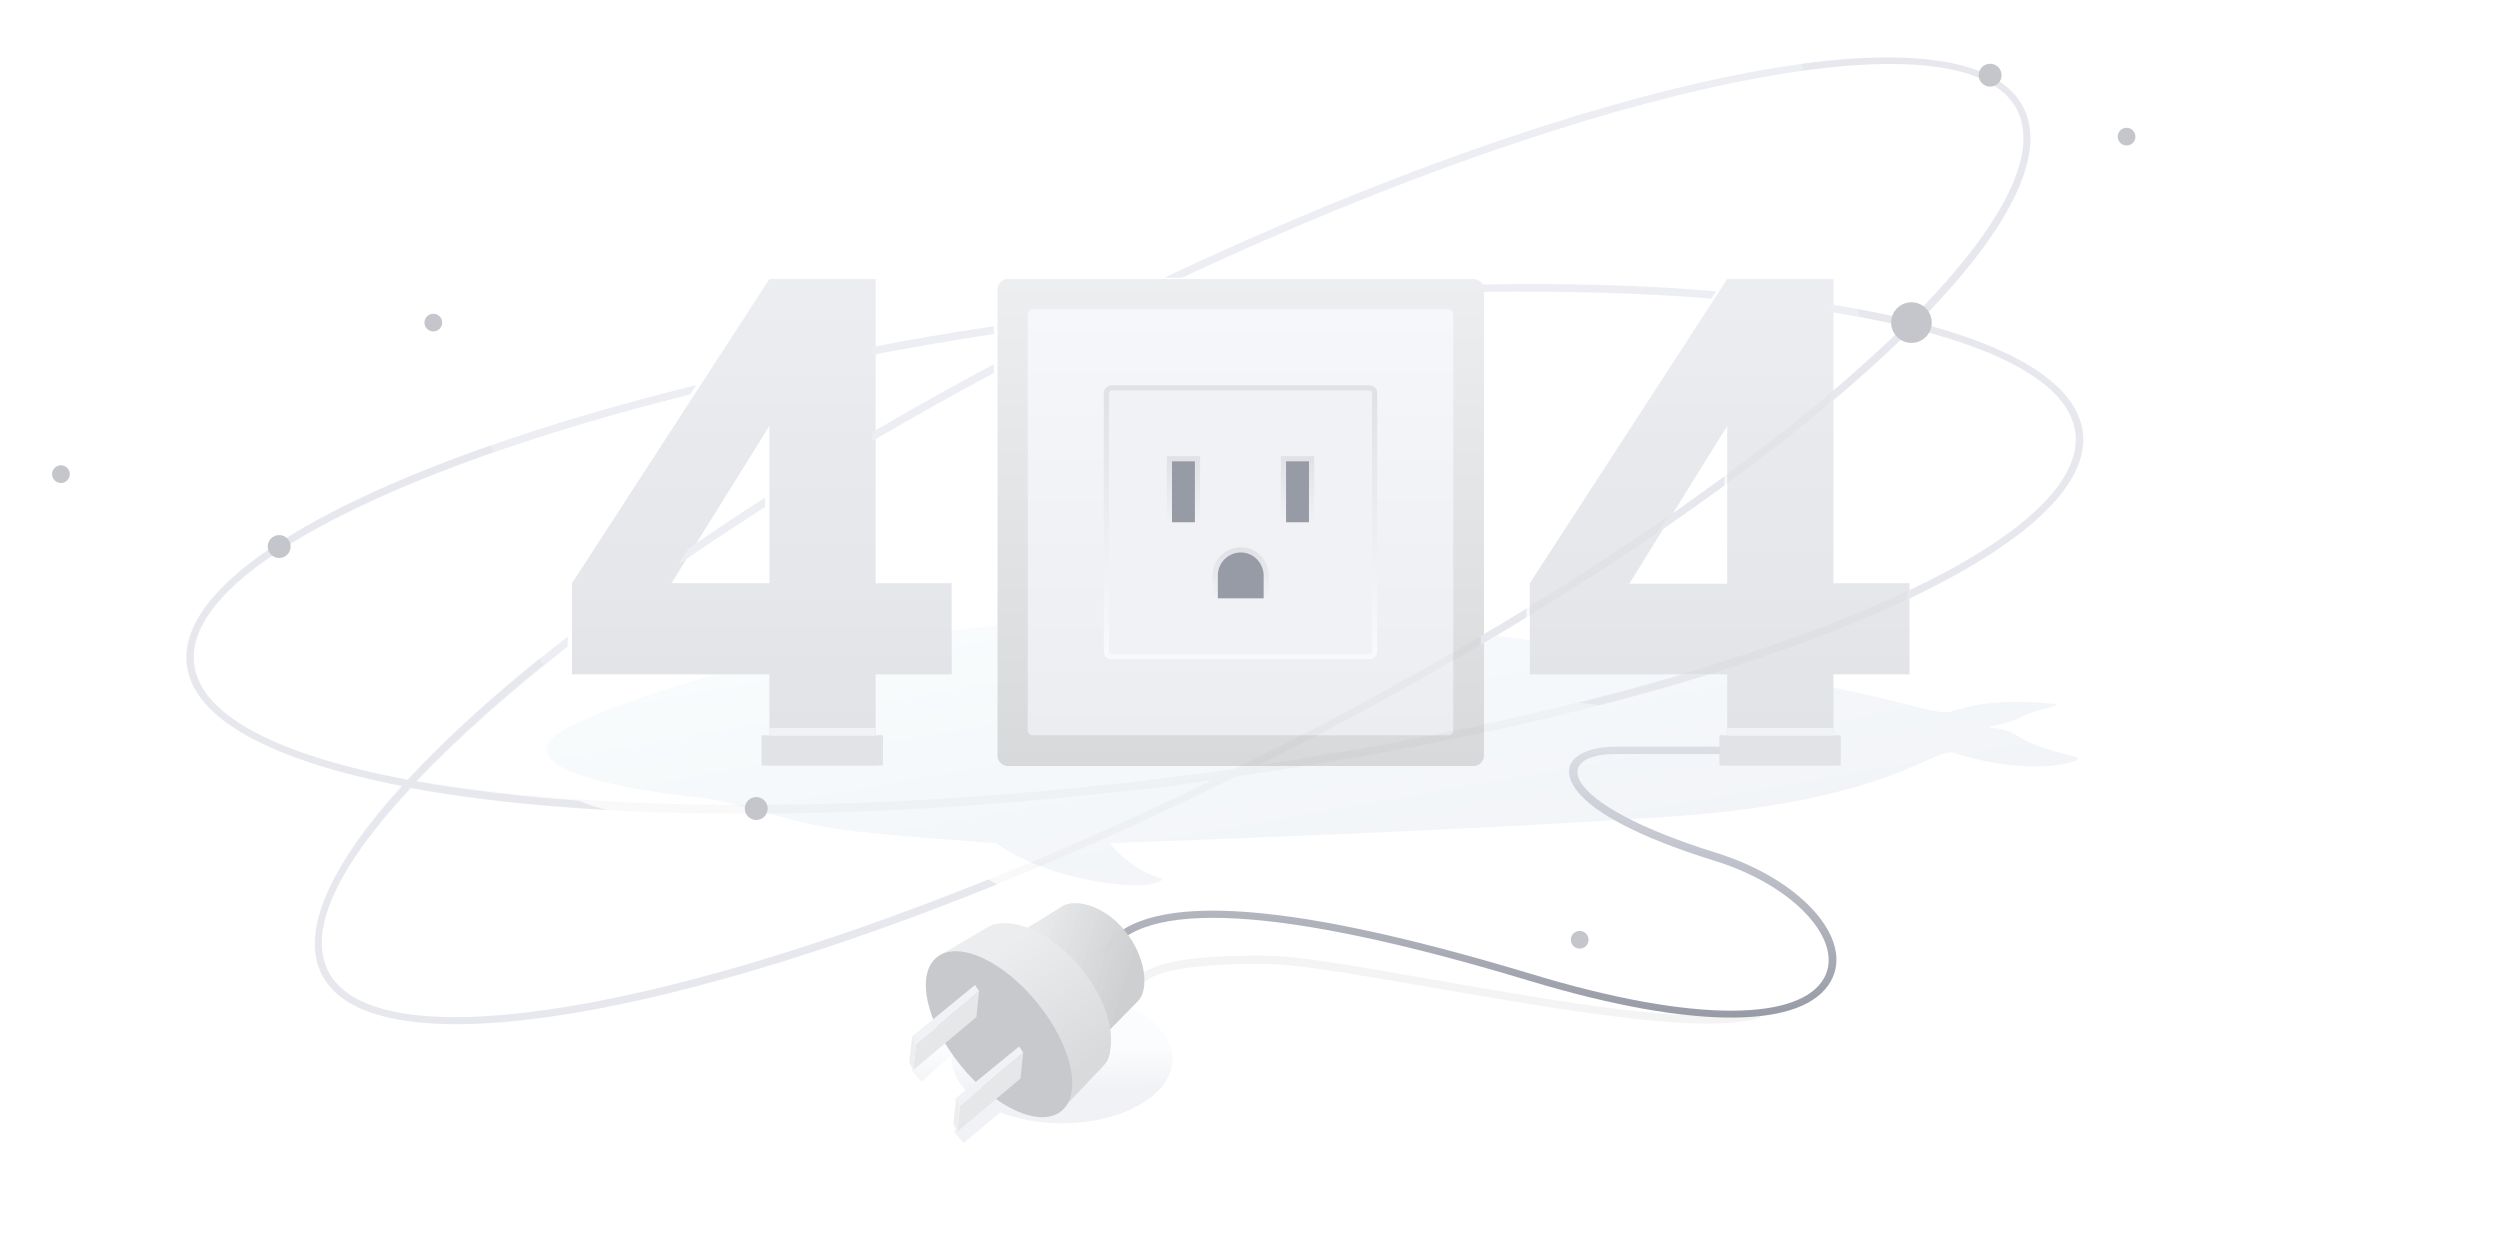
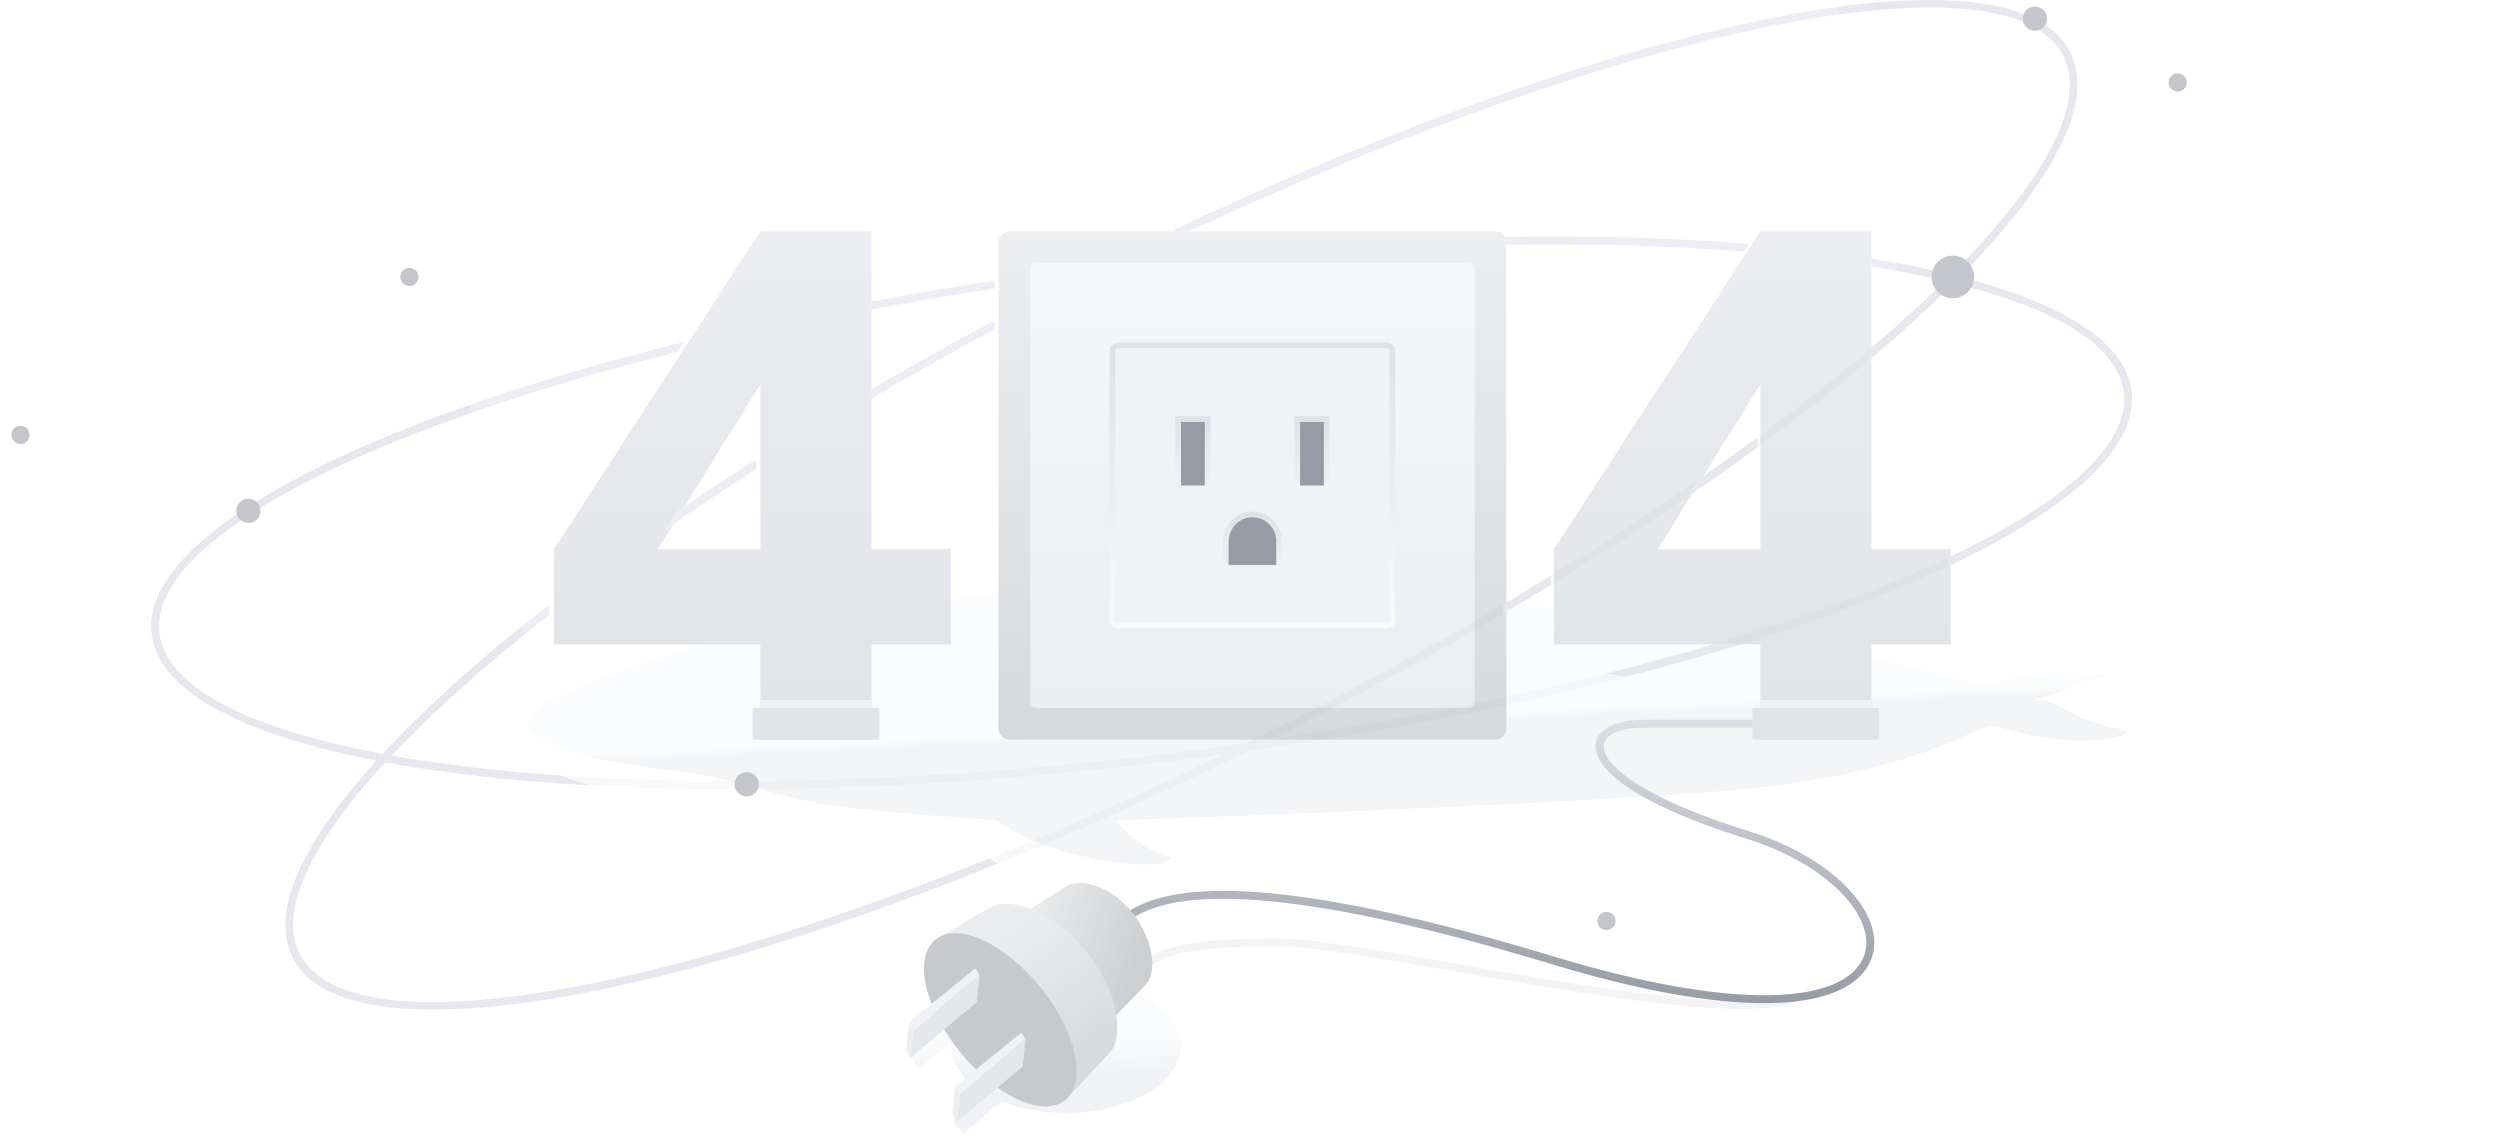
- <svg xmlns="http://www.w3.org/2000/svg" version="1.1" id="图层_1" x="0px" y="0px" viewBox="0 0 480 240" style="enable-background:new 0 0 480 240;" xml:space="preserve">
-   <style type="text/css">
- 	.st0{fill:url(#Fill-1_1_);}
- 	.st1{fill:url(#矩形_9_);}
- 	.st2{fill:url(#矩形_10_);}
- 	.st3{fill:#F0F2F5;stroke:url(#矩形_11_);}
- 	.st4{fill:#979BA5;stroke:url(#矩形_12_);}
- 	.st5{fill:#979BA5;stroke:url(#矩形备份-9_1_);}
- 	.st6{fill:#979BA5;stroke:url(#形状结合_6_);}
- 	.st7{fill:url(#形状结合_8_);}
- 	.st8{fill:url(#形状结合备份-3_1_);}
- 	.st9{fill:url(#形状结合_9_);}
- 	.st10{fill:#E1E3E6;}
- 	.st11{fill:#F0F2F5;}
- 	.st12{fill:#F4F4F4;}
- 	.st13{fill:url(#路径-5_1_);}
- 	.st14{fill:url(#形状结合_10_);}
- 	.st15{fill:url(#形状结合备份-4_1_);}
- 	.st16{fill:#C7C9CC;}
- 	.st17{fill:#E5E7E9;}
- 	.st18{fill:#ECEEF0;}
- 	.st19{fill:#C4C6CC;}
- 	.st20{fill:#EDEEF3;}
- 	.st21{fill:#343434;fill-opacity:3.000000e-02;}
- </style>
-   <g id="Exception_x2F_异常提示" transform="translate(-870, -1335)">
-     <g id="_x34_04" transform="translate(357, 1216)">
-       <g id="_x34_04-插图" transform="translate(513, 119)">
-         <g id="编组-13" transform="translate(10, 11.03665)">
-           <g id="_x34_04主体" transform="translate(94.32402, 42.53877)">
-             <linearGradient id="Fill-1_1_" gradientUnits="userSpaceOnUse" x1="141.391" y1="55.687" x2="152.331" y2="117.728">
-               <stop offset="0" style="stop-color:#F8FCFD" />
-               <stop offset="1" style="stop-color:#F2F4F7" />
-             </linearGradient>
-             <path id="Fill-1" class="st0" d="M45.3,72.9c29.3-6.6,71.5-9.6,100.2-8.1s52.4,6.5,54.1,5.3c5.7-3.8,17.9-5.5,17.3-4       s-8.5,6.1-6,6.8c2.5,0.7,28,3.7,38.6,5.9c10.6,2.2,17.4,4.4,19.7,4.4c2.3,0,5.9-3.1,21.3-1.6c0.3,0.6-3.4,0.8-6.8,2.5       s-5.9,1.6-5.9,2s1.9-0.6,5.9,2c4,2.5,11,3.4,11,4s-8.9,3.6-23.8-1.1c-3.8-1.2-12.6,9.2-53.1,12.1s-109.1,5.2-109.1,5.2       s4.1,5.3,10.1,6.8c0.3,0.5-2.4,2.5-14,0.3s-17.9-7.1-17.9-7.1s-23.1-1.5-31.8-2.9s-18.7-5.2-25.6-5.9S-8.5,95,3.3,86.9       C3.3,86.9,16,79.5,45.3,72.9z" />
-             <linearGradient id="矩形_9_" gradientUnits="userSpaceOnUse" x1="304.847" y1="101.249" x2="304.847" y2="100.255" gradientTransform="matrix(93.3907 0 0 -93.4627 -28335.945 9463.027)">
-               <stop offset="0" style="stop-color:#ECEEF0" />
-               <stop offset="1" style="stop-color:#D7D9DB" />
-             </linearGradient>
-             <path id="矩形_1_" class="st1" d="M89.2,0h89.4c1.1,0,2,0.9,2,2v89.5c0,1.1-0.9,2-2,2H89.2c-1.1,0-2-0.9-2-2V2       C87.2,0.9,88.1,0,89.2,0z" />
-             <linearGradient id="矩形_10_" gradientUnits="userSpaceOnUse" x1="303.892" y1="101.653" x2="303.892" y2="100.653" gradientTransform="matrix(81.7169 0 0 -81.7799 -24699.225 8318.99)">
-               <stop offset="0" style="stop-color:#F5F7FA" />
-               <stop offset="1" style="stop-color:#EBEDF0" />
-             </linearGradient>
-             <path id="矩形_2_" class="st2" d="M94,5.8h79.7c0.6,0,1,0.4,1,1v79.8c0,0.6-0.4,1-1,1H94c-0.6,0-1-0.4-1-1V6.8       C93,6.3,93.5,5.8,94,5.8z" />
-             <linearGradient id="矩形_11_" gradientUnits="userSpaceOnUse" x1="299.419" y1="103.505" x2="299.419" y2="102.56" gradientTransform="matrix(51.5323 0 0 -51.5728 -15295.877 5360.974)">
-               <stop offset="0" style="stop-color:#E1E2E6" />
-               <stop offset="1" style="stop-color:#F7F9FC" />
-             </linearGradient>
-             <path id="矩形_3_" class="st3" d="M109.1,20.9h49.5c0.6,0,1,0.4,1,1v49.6c0,0.6-0.4,1-1,1h-49.5c-0.6,0-1-0.4-1-1V21.9       C108.1,21.4,108.6,20.9,109.1,20.9z" />
-             <linearGradient id="矩形_12_" gradientUnits="userSpaceOnUse" x1="195.488" y1="119.224" x2="195.488" y2="118.257" gradientTransform="matrix(5.3777 0 0 -12.6828 -928.3755 1546.852)">
-               <stop offset="0" style="stop-color:#E1E2E6" />
-               <stop offset="1" style="stop-color:#F0F2F5" />
-             </linearGradient>
-             <rect id="矩形_4_" x="120.2" y="34.5" class="st4" width="5.4" height="12.7" />
-             <linearGradient id="矩形备份-9_1_" gradientUnits="userSpaceOnUse" x1="195.49" y1="119.224" x2="195.49" y2="118.257" gradientTransform="matrix(5.3777 0 0 -12.6828 -906.4871 1546.852)">
-               <stop offset="0" style="stop-color:#E1E2E6" />
-               <stop offset="1" style="stop-color:#F0F2F5" />
-             </linearGradient>
-             <rect id="矩形备份-9" x="142.1" y="34.5" class="st5" width="5.4" height="12.7" />
-             <linearGradient id="形状结合_6_" gradientUnits="userSpaceOnUse" x1="247.566" y1="125.451" x2="247.566" y2="124.484" gradientTransform="matrix(9.7554 0 0 -9.7621 -2281.205 1276.906)">
-               <stop offset="0" style="stop-color:#E1E2E6" />
-               <stop offset="1" style="stop-color:#F0F2F5" />
-             </linearGradient>
-             <path id="形状结合" class="st6" d="M129,56.7L129,56.7c0.1-2.6,2.3-4.7,4.9-4.7c2.6,0,4.7,2,4.9,4.7v0.2v4.9H129v-0.5v-4.4       V56.7z" />
-             <linearGradient id="形状结合_8_" gradientUnits="userSpaceOnUse" x1="302.976" y1="101.237" x2="302.976" y2="100.302" gradientTransform="matrix(72.9615 0 0 -93.4627 -21879.744 9463.027)">
-               <stop offset="0" style="stop-color:#EBEDF0;stop-opacity:0.992" />
-               <stop offset="1" style="stop-color:#E1E3E6" />
-             </linearGradient>
-             <path id="形状结合_1_" class="st7" d="M244.8,0h2.9v58.4h14.6v17.5h-14.6v17.5h-20.4V75.9h-37.9V58.4L227.3,0H244.8z        M227.3,28.2l-18.8,30.3h18.8V28.2z" />
-             <linearGradient id="形状结合备份-3_1_" gradientUnits="userSpaceOnUse" x1="302.976" y1="101.237" x2="302.976" y2="100.302" gradientTransform="matrix(72.9615 0 0 -93.4627 -22063.607 9463.027)">
-               <stop offset="0" style="stop-color:#EBEDF0;stop-opacity:0.992" />
-               <stop offset="1" style="stop-color:#E1E3E6" />
-             </linearGradient>
-             <path id="形状结合备份-3" class="st8" d="M60.9,0h2.9v58.4h14.6v17.5H63.8v17.5H43.4V75.9H5.5V58.4L43.4,0H60.9z        M43.4,28.2L24.6,58.4h18.8V28.2z" />
-             <linearGradient id="形状结合_9_" gradientUnits="userSpaceOnUse" x1="299.047" y1="107.283" x2="299.053" y2="107.011" gradientTransform="matrix(50.0035 0 0 -28.6053 -14857.753 3216.74)">
-               <stop offset="0" style="stop-color:#FBFCFD" />
-               <stop offset="1" style="stop-color:#F0F2F5" />
-             </linearGradient>
-             <path id="形状结合_2_" class="st9" d="M99.6,137.3c11.7,0,21.2,5.6,21.2,12.4c0,6.9-9.5,12.4-21.2,12.4       c-4.4,0-8.5-0.8-11.9-2.1l-7,5.9l-1.9-2.2l6-5.1c-3.9-2.3-6.4-5.4-6.4-8.9c0-0.2,0-0.5,0-0.7l-5.8,5.1l-1.9-2.2l15.4-13.4       l1.1,1.2C90.7,138.1,95,137.3,99.6,137.3z" />
-             <rect id="矩形_5_" x="225.8" y="87.6" class="st10" width="23.3" height="5.8" />
-             <rect id="矩形_6_" x="227.3" y="86.2" class="st11" width="20.4" height="1.5" />
-             <rect id="矩形_7_" x="41.9" y="87.6" class="st10" width="23.3" height="5.8" />
-             <rect id="矩形_8_" x="43.4" y="86.2" class="st11" width="20.4" height="1.5" />
-             <path id="路径-4" class="st11" d="M0,0" />
-             <path id="路径-8" class="st12" d="M115.6,134.9c2.4-2.2,9.7-3.4,21.9-3.4c6.4,0,11,0.7,39.9,5.7c2.9,0.5,5.3,0.9,7.7,1.3       c25.8,4.3,40.8,5.7,48.6,3.3l-0.4-1.4c-7.5,2.2-22.5,0.9-48-3.4c-2.3-0.4-4.8-0.8-7.6-1.3c-29.1-5.1-33.6-5.8-40.2-5.8       c-12.6,0-20.1,1.2-22.9,3.8L115.6,134.9z" />
-             <linearGradient id="路径-5_1_" gradientUnits="userSpaceOnUse" x1="307.111" y1="103.481" x2="307.111" y2="102.492" gradientTransform="matrix(141.25 0 0 -52.0962 -43201.723 5481.361)">
-               <stop offset="0" style="stop-color:#DCDEE5" />
-               <stop offset="1" style="stop-color:#979BA5" />
-             </linearGradient>
-             <path id="路径-5" class="st13" d="M225.8,89.8h-20c-6.9,0-10.7,3.1-8,7.5c2.7,4.6,11.9,9.7,27.1,14.4       c15.5,4.8,24.9,15.5,21,22.5c-4.5,8.1-24.4,8.9-56.3-0.8c-48.4-14.6-75.8-16.1-82.6-4.1l1.3,0.7c6.2-11.1,33.2-9.7,80.9,4.7       c32.5,9.8,53,9.1,58,0.1c4.5-8-5.6-19.5-21.9-24.6c-14.8-4.6-23.8-9.6-26.2-13.7c-1.8-3.1,0.8-5.3,6.8-5.3h20v-1.4H225.8z" />
-             <linearGradient id="形状结合_10_" gradientUnits="userSpaceOnUse" x1="294.183" y1="101.458" x2="294.707" y2="101.402" gradientTransform="matrix(37.7993 7.3474 7.6337 -39.272 -11803.825 1959.452)">
-               <stop offset="0" style="stop-color:#E7E9EB;stop-opacity:0.936" />
-               <stop offset="1" style="stop-color:#CDCFD1" />
-             </linearGradient>
-             <path id="形状结合_3_" class="st14" d="M111.7,125.2c4,4.9,4.7,11.3,2.4,13.5l-0.1,0.1l-5.5,5.6c0.6,2.9,0.5,5.3-1.1,6.7       l0,0l0,0l-8.2,8.7l-21.8-30.6l8.3-4.8v0.1c1.7-0.9,4.1-0.6,6.7,0.4l6.8-4.2l0.1-0.1C102,118.7,107.8,120.3,111.7,125.2z" />
-             <linearGradient id="形状结合备份-4_1_" gradientUnits="userSpaceOnUse" x1="295.405" y1="82.32" x2="296.129" y2="82.299" gradientTransform="matrix(23.8243 29.4206 15.8614 -12.8443 -8255.844 -7504.846)">
-               <stop offset="0" style="stop-color:#EBEDEF" />
-               <stop offset="1" style="stop-color:#D8DADC" />
-             </linearGradient>
-             <path id="形状结合备份-4" class="st15" d="M103.3,132.4c5.9,7.2,7.2,15.4,4,18.9l0,0l-8.1,8.5L76,129.9l9.4-5.5l0,0       C89.5,122.1,97.5,125.2,103.3,132.4z" />
-             <ellipse id="椭圆形备份-2" transform="matrix(0.7771 -0.6293 0.6293 0.7771 -71.7573 87.3809)" class="st16" cx="87.5" cy="145" rx="9.5" ry="19" />
-             <g id="编组-5" transform="translate(85.2887, 155.6955) rotate(6) translate(-85.2887, -155.6955) translate(79.14345, 146.7569)">
-               <polygon id="路径-9" class="st17" points="12.2,1.1 12.2,6.1 1.2,17.5 1.2,12.5       " />
-               <polygon id="路径-10" class="st11" points="12.2,1.1 11.3,0 0.3,11.1 1.2,12.5       " />
-               <polygon id="路径-11" class="st18" points="0.3,11.1 1.2,12.5 1.2,17.5 0.3,16.1       " />
-             </g>
-             <g id="编组-5备份" transform="translate(76.82628, 143.8851) rotate(6) translate(-76.82628, -143.8851) translate(70.68103, 134.9466)">
-               <polygon id="路径-9_1_" class="st17" points="12.2,1.1 12.2,6.1 1.2,17.5 1.2,12.5       " />
-               <polygon id="路径-10_1_" class="st11" points="12.2,1.1 11.3,0 0.3,11.1 1.2,12.5       " />
-               <polygon id="路径-11_1_" class="st18" points="0.3,11.1 1.2,12.5 1.2,17.5 0.3,16.1       " />
-             </g>
-             <g id="编组-5_1_" transform="translate(84.64335, 156.2032) rotate(6) translate(-84.64335, -156.2032) translate(78.13661, 146.6298)">
- 					</g>
-             <g id="编组-5备份_1_" transform="translate(76.25799, 144.2919) rotate(6) translate(-76.25799, -144.2919) translate(69.75125, 134.7186)">
- 					</g>
-           </g>
-           <circle id="椭圆形" class="st19" cx="1.7" cy="80" r="1.7" />
-           <path id="形状结合_4_" class="st20" d="M123.7,62.9l-1.2,1.8c-58.4,14.6-97.3,34.8-95.2,51.8c1.2,10,16.5,17.6,41,22.2      c7.9-8.6,18.3-17.9,30.7-27.5v1.9C87.4,122.2,77.6,131,70,139c9.2,1.6,19.7,2.9,31.2,3.7c1.5,0.7,3.4,1.3,5.5,1.8      c-14.1-0.8-26.9-2.2-37.8-4.2C55,155.1,49,167.5,53,175.4c8.6,16.9,61.2,8.8,126.8-17.6c0.5,0.3,1,0.6,1.6,1      c-66.8,27-120.5,35.2-129.6,17.3c-4.2-8.3,1.7-21.1,15.4-36.2c-24.7-4.8-40-12.7-41.3-23.2C23.6,98.5,63.7,77.7,123.7,62.9z       M313.3,118.4h5.1c-6.8,2.1-13.9,4.1-21.4,6c-1.4-0.2-2.8-0.4-3.9-0.5C300.2,122.1,306.9,120.3,313.3,118.4z M283.1,105.8v1.7      c-2.9,1.8-5.8,3.5-8.8,5.3v-1.7C277.3,109.3,280.2,107.6,283.1,105.8z M378.5,9.6c4.7,9.2-3.1,24-20.2,41.3      c18.9,4.9,30.4,12,31.6,21c1.3,10.4-11.4,21.6-33.7,32.2v-1.6c21.4-10.1,33.4-20.8,32.3-30.4c-1.1-8.6-12.5-15.4-31.3-20.1      l-0.3,0.3c-4.5,4.5-9.6,9.1-15.3,13.9v-1.9c5-4.3,9.6-8.4,13.7-12.4l0.3-0.3c-4.3-1-9-1.9-14-2.7v-1.5c5.4,0.9,10.5,1.9,15.1,3      c17.1-17.1,25-31.5,20.6-40.3c-10-19.7-79.9-5.4-160.4,32.2h-3.4C295.9,3.4,367.8-11.5,378.5,9.6z M136.9,84.5v1.8      c-5.8,3.7-11.4,7.4-16.7,11.1l2-3.1C127,90.9,131.9,87.7,136.9,84.5z M321.1,80.4v1.8c-4.2,3-8.5,6.1-13,9.2l2-3.1      C313.9,85.6,317.5,83,321.1,80.4z M180.8,58.9v1.7c-8.1,4.3-15.9,8.7-23.4,13.1V72C164.9,67.6,172.7,63.2,180.8,58.9z       M180.8,51.6v1.5c-8,1.2-15.8,2.6-23.4,4v-1.5C165,54.1,172.8,52.8,180.8,51.6z M319.5,44.9l-0.9,1.4      c-13.4-1.1-28.3-1.5-44.3-1.3v-0.5c0-0.3-0.1-0.7-0.2-0.9C290.5,43.3,305.8,43.7,319.5,44.9z" />
-           <path id="形状结合_5_" class="st21" d="M378.5,9.6c4.7,9.2-3.1,24-20.2,41.3c18.9,4.9,30.4,12,31.6,21      c2.9,24-68.6,52.8-162.4,66.1c-86.9,42.9-164.6,59.9-175.8,38c-4.2-8.3,1.7-21.1,15.4-36.2c-24.7-4.8-40-12.7-41.3-23.2      c-1.7-13.8,21.1-29.1,58.5-42.2l0.3,1.4c-36.6,12.8-59,27.6-57.4,40.6c1.2,10,16.5,17.6,41,22.2c6.8-7.3,15.4-15.2,25.5-23.4      l0.3,1.2l0.8-0.2c-9.8,7.9-18.2,15.5-24.9,22.6c34.4,6.1,86.2,6.6,143.3-0.4c4.7-0.6,9.3-1.2,13.8-1.8c2.7-1.4,5.5-2.7,8.3-4.1      c51.8-26.4,95-56.1,119.9-80.6l0.3-0.3c-2.7-0.6-5.5-1.2-8.4-1.8l-0.4-1.5c3.5,0.6,6.8,1.4,10,2.1c17.1-17.1,25-31.5,20.6-40.3      c-4.2-8.3-19.2-10.6-41.1-7.6l-0.3-1.4C358.5-1.8,374,0.7,378.5,9.6z M222.9,138.7l-0.4,0.1c-3,0.4-6,0.8-9,1.2      c-57.7,7.1-110,6.7-144.7,0.2C55,155.1,49,167.5,53,175.4C63.4,195.9,138.4,179.7,222.9,138.7z M357.1,52l-0.3,0.3      c-25,24.8-68.5,54.8-120.8,81.4c-1.4,0.7-2.9,1.5-4.3,2.2c90.6-13.5,159.5-41.5,156.7-63.9C387.4,63.5,375.9,56.7,357.1,52z" />
-           <circle id="椭圆形_1_" class="st19" cx="135.2" cy="144.2" r="2.2" />
-           <circle id="椭圆形备份-4" class="st19" cx="357" cy="50.9" r="3.9" />
-           <circle id="椭圆形备份" class="st19" cx="43.6" cy="93.9" r="2.2" />
-           <circle id="椭圆形_2_" class="st19" cx="372.1" cy="3.4" r="2.2" />
-           <circle id="椭圆形_3_" class="st19" cx="73.2" cy="50.9" r="1.7" />
-           <circle id="椭圆形_4_" class="st19" cx="293.3" cy="169.4" r="1.7" />
-           <circle id="椭圆形_5_" class="st19" cx="398.3" cy="15.2" r="1.7" />
-         </g>
-       </g>
+ <svg xmlns="http://www.w3.org/2000/svg" viewBox="0 0 440 200" class="design-iconfont">
+   <defs>
+     <linearGradient x1="51.945%" y1="48.761%" x2="52.604%" y2="51.247%" id="0hsl79wf5__15rz4a3g9a">
+       <stop stop-color="#FBFCFD" offset="0%" />
+       <stop stop-color="#EDEFF2" stop-opacity=".6" offset="100%" />
+     </linearGradient>
+     <linearGradient x1="50%" y1="0%" x2="50%" y2="99.459%" id="0hsl79wf5__dxx9yiwfhb">
+       <stop stop-color="#ECEEF0" offset="0%" />
+       <stop stop-color="#D7D9DB" offset="100%" />
+     </linearGradient>
+     <linearGradient x1="50%" y1="0%" x2="50%" y2="100%" id="0hsl79wf5__wx8zewn1yc">
+       <stop stop-color="#F5F7FA" offset="0%" />
+       <stop stop-color="#EBEDF0" offset="100%" />
+     </linearGradient>
+     <linearGradient x1="50%" y1="3.832%" x2="50%" y2="98.356%" id="0hsl79wf5__oew0ixrlwd">
+       <stop stop-color="#E1E2E6" offset="0%" />
+       <stop stop-color="#F7F9FC" offset="100%" />
+     </linearGradient>
+     <linearGradient x1="50%" y1="1.647%" x2="50%" y2="98.356%" id="0hsl79wf5__sho5rgmzxe">
+       <stop stop-color="#E1E2E6" offset="0%" />
+       <stop stop-color="#F0F2F5" offset="100%" />
+     </linearGradient>
+     <linearGradient x1="50%" y1="1.647%" x2="50%" y2="98.356%" id="0hsl79wf5__w8z7jb5o0f">
+       <stop stop-color="#E1E2E6" offset="0%" />
+       <stop stop-color="#F0F2F5" offset="100%" />
+     </linearGradient>
+     <linearGradient x1="50%" y1="1.176%" x2="50%" y2="94.766%" id="0hsl79wf5__f3y7k7ei0g">
+       <stop stop-color="#EBEDF0" stop-opacity=".992" offset="0%" />
+       <stop stop-color="#E1E3E6" offset="100%" />
+     </linearGradient>
+     <linearGradient x1="51.945%" y1="37.038%" x2="52.633%" y2="64.205%" id="0hsl79wf5__tli75grzqh">
+       <stop stop-color="#FBFCFD" offset="0%" />
+       <stop stop-color="#F0F2F5" offset="100%" />
+     </linearGradient>
+     <linearGradient x1="50%" y1="1.111%" x2="50%" y2="100%" id="0hsl79wf5__9wo3jx7q4i">
+       <stop stop-color="#DCDEE5" offset="0%" />
+       <stop stop-color="#979BA5" offset="100%" />
+     </linearGradient>
+     <linearGradient x1="38.85%" y1="30.281%" x2="91.238%" y2="35.843%" id="0hsl79wf5__zbykjphacj">
+       <stop stop-color="#E7E9EB" stop-opacity=".937" offset="0%" />
+       <stop stop-color="#CDCFD1" offset="100%" />
+     </linearGradient>
+     <linearGradient x1="17.095%" y1="44.994%" x2="89.432%" y2="47.025%" id="0hsl79wf5__d0tdnoww6k">
+       <stop stop-color="#EBEDEF" offset="0%" />
+       <stop stop-color="#D8DADC" offset="100%" />
+     </linearGradient>
+   </defs>
+   <g fill="none" fill-rule="evenodd">
+     <g transform="translate(92.93388 40.71806)">
+       <path d="M42.692,69.784 C70.734,63.434 111.131,60.612 138.576,62.023 C166.021,63.434 188.7,68.223 190.353,67.113 C195.832,63.434 207.521,61.849 206.925,63.26 C206.328,64.671 198.836,69.078 201.222,69.784 C203.609,70.49 228.07,73.312 238.213,75.428 C248.356,77.545 254.855,79.661 257.095,79.661 C259.335,79.661 262.767,76.687 277.446,78.098 C277.706,78.638 274.197,78.833 270.903,80.485 C267.61,82.136 265.297,82.022 265.297,82.435 C265.297,82.847 267.118,81.887 270.903,84.326 C274.688,86.765 281.416,87.544 281.416,88.199 C281.416,88.854 272.893,91.634 258.619,87.118 C255.006,85.975 246.566,95.889 207.785,98.711 C169.004,101.533 103.375,103.649 103.375,103.649 C103.375,103.649 107.334,108.707 113.073,110.174 C113.394,110.692 110.796,112.574 99.633,110.462 C88.469,108.349 82.493,103.649 82.493,103.649 C82.493,103.649 60.417,102.238 52.065,100.827 C43.712,99.416 34.166,95.889 27.603,95.183 C21.04,94.477 -8.792,90.95 2.544,83.189 C2.544,83.189 14.65,76.134 42.692,69.784 Z" fill="url(#0hsl79wf5__15rz4a3g9a)" />
+       <rect fill="url(#0hsl79wf5__dxx9yiwfhb)" x="82.798" width="89.393" height="89.462" rx="2" />
+       <rect fill="url(#0hsl79wf5__wx8zewn1yc)" x="88.385" y="5.591" width="78.219" height="78.28" rx="1" />
+       <rect stroke="url(#0hsl79wf5__oew0ixrlwd)" fill="#F0F2F5" x="102.853" y="20.07" width="49.284" height="49.323" rx="1" />
+       <path stroke="url(#0hsl79wf5__sho5rgmzxe)" fill="#979BA5" d="M114.424 33.048H119.614V45.231H114.424z" />
+       <path stroke="url(#0hsl79wf5__sho5rgmzxe)" fill="#979BA5" d="M135.375 33.048H140.566V45.231H135.375z" />
+       <path d="M127.495,49.823 C128.747,49.823 129.886,50.314 130.727,51.115 C131.575,51.923 132.122,53.045 132.18,54.295 L132.18,54.295 L132.185,59.21 L122.804,59.21 L122.804,54.505 C122.865,53.16 123.402,52.001 124.23,51.172 C125.076,50.325 126.227,49.823 127.495,49.823 Z" stroke="url(#0hsl79wf5__w8z7jb5o0f)" fill="#979BA5" />
+       <path d="M236.443,0 L236.442,55.913 L250.411,55.914 L250.411,72.688 L236.442,72.688 L236.443,89.462 L216.888,89.462 L216.888,72.688 L180.572,72.688 L180.572,55.914 L216.888,0 L236.443,0 Z M216.888,26.951 L198.847,55.913 L216.888,55.913 L216.888,26.951 Z" fill="url(#0hsl79wf5__f3y7k7ei0g)" />
+       <path d="M60.449,0 L60.449,55.913 L74.417,55.914 L74.417,72.688 L60.449,72.688 L60.449,89.462 L40.895,89.462 L40.895,72.688 L4.579,72.688 L4.579,55.914 L40.895,0 L60.449,0 Z M40.895,26.951 L22.854,55.913 L40.895,55.913 L40.895,26.951 Z" fill="url(#0hsl79wf5__f3y7k7ei0g)" />
+       <path d="M94.67,131.398 C105.856,131.398 114.924,136.717 114.924,143.28 C114.924,149.842 105.856,155.161 94.67,155.161 C90.461,155.161 86.551,154.408 83.312,153.118 L76.57,158.779 L74.774,156.637 L80.543,151.793 C76.764,149.635 74.417,146.618 74.417,143.28 C74.417,143.051 74.428,142.823 74.45,142.598 L68.893,147.431 L67.06,145.321 L81.819,132.482 L82.824,133.641 C86.155,132.23 90.247,131.398 94.67,131.398 Z" fill="url(#0hsl79wf5__tli75grzqh)" />
+       <path fill="#E1E3E6" d="M215.491 83.871H237.84V89.462H215.491z" />
+       <path fill="#F0F2F5" d="M216.888 82.473H236.443V83.871H216.888z" />
+       <path fill="#E1E3E6" d="M39.498 83.871H61.846V89.462H39.498z" />
+       <path fill="#F0F2F5" d="M40.895 82.473H60.449V83.871H40.895z" />
+       <path d="M110.052,129.094 C112.302,126.974 119.337,125.844 130.986,125.844 C137.106,125.844 141.482,126.522 169.195,131.329 C171.961,131.809 174.293,132.208 176.524,132.583 C201.237,136.73 215.591,138.009 223.09,135.788 L222.694,134.448 C215.494,136.58 201.197,135.306 176.755,131.204 C174.526,130.83 172.198,130.431 169.434,129.952 C141.556,125.116 137.232,124.446 130.986,124.446 C118.954,124.446 111.714,125.609 109.094,128.076 L110.052,129.094 Z" fill="#F4F4F4" fill-rule="nonzero" />
+       <path d="M215.491,85.968 L196.373,85.968 C189.751,85.968 186.17,88.952 188.674,93.179 C191.274,97.567 200.112,102.464 214.586,106.95 C229.423,111.548 238.427,121.802 234.702,128.453 C230.353,136.22 211.299,136.931 180.774,127.696 C134.474,113.689 108.195,112.276 101.743,123.817 L102.962,124.5 C108.915,113.851 134.782,115.243 180.37,129.035 C211.484,138.448 231.117,137.714 235.921,129.136 C240.227,121.446 230.559,110.436 214.999,105.615 C200.835,101.225 192.245,96.465 189.876,92.466 C188.108,89.481 190.646,87.366 196.373,87.366 L215.491,87.366 L215.491,85.968 Z" fill="url(#0hsl79wf5__9wo3jx7q4i)" fill-rule="nonzero" />
+       <path d="M104.28,142.244 L98.191,151.896 L72.089,127.132 L78.999,121.069 L79.054,121.114 C80.464,119.989 82.821,119.788 85.464,120.269 L91.043,115.065 L91.153,114.941 C93.234,112.715 98.912,113.159 103.555,117.055 C108.195,120.949 110.077,126.842 108.269,129.295 L108.162,129.431 L104.055,135.659 C105.185,138.22 105.464,140.572 104.282,142.158 L104.241,142.21 L104.28,142.244 Z" fill="url(#0hsl79wf5__zbykjphacj)" transform="rotate(11 90.51846 132.7486)" />
+       <path d="M90.69,123.012 C99.614,123.012 106.492,126.962 107.186,131.405 L107.209,131.405 L108.704,142.548 L72.467,141.747 L73.99,131.435 L74.046,131.435 C74.745,127.061 81.899,123.012 90.69,123.012 Z" fill="url(#0hsl79wf5__d0tdnoww6k)" transform="rotate(51 90.58535 132.7801)" />
+       <path fill="#C7C9CC" transform="rotate(51 83.12273 138.765)" d="M83.123 129.683A18.167 9.082 0 1 0 83.123 147.847A18.167 9.082 0 1 0 83.123 129.683Z" />
+       <path fill="#E5E7E9" d="M11.715 1.049L11.715 5.887 1.156 16.79 1.156 11.974z" transform="rotate(6 -1296.78 795.3759)" />
+       <path fill="#F0F2F5" d="M11.715 1.049L10.822 -1.08820891e-13 0.24 10.612 1.156 11.974z" transform="rotate(6 -1296.78 795.3759)" />
+       <path fill="#ECEEF0" d="M0.24 10.612L1.156 11.974 1.156 16.79 0.24 15.443z" transform="rotate(6 -1296.78 795.3759)" />
+       <path fill="#E5E7E9" d="M11.715 1.049L11.715 5.887 1.156 16.79 1.156 11.974z" transform="rotate(6 -1192.975 712.4428)" />
+       <path fill="#F0F2F5" d="M11.715 1.049L10.822 -1.08820891e-13 0.24 10.612 1.156 11.974z" transform="rotate(6 -1192.975 712.4428)" />
+       <path fill="#ECEEF0" d="M0.24 10.612L1.156 11.974 1.156 16.79 0.24 15.443z" transform="rotate(6 -1192.975 712.4428)" />
    </g>
+     <path fill="#C4C6CC" d="M1.604 74.942A1.604 1.604 0 1 0 1.604 78.15A1.604 1.604 0 1 0 1.604 74.942Z" transform="translate(2)" />
+     <path d="M118.362,60.185 L117.228,61.928 C61.352,75.948 24.079,95.245 26.071,111.467 C27.242,120.999 41.824,128.282 65.341,132.684 C72.942,124.477 82.871,115.578 94.713,106.349 L94.713,108.14 C83.588,116.853 74.206,125.239 66.927,132.974 C75.756,134.552 85.79,135.736 96.802,136.493 C98.258,137.148 100.066,137.726 102.023,138.232 C88.506,137.484 76.313,136.114 65.814,134.169 C52.693,148.417 46.901,160.357 50.749,167.909 C58.974,184.053 109.317,176.346 172.079,151.096 C172.545,151.389 173.048,151.698 173.581,152.012 C109.641,177.892 58.246,185.705 49.502,168.544 C45.445,160.581 51.137,148.347 64.252,133.873 C40.592,129.284 25.917,121.688 24.683,111.637 C22.556,94.314 60.931,74.408 118.362,60.185 Z M299.891,113.299 L304.771,113.299 C298.299,115.302 291.466,117.235 284.317,119.08 C282.935,118.89 281.684,118.715 280.613,118.559 C287.32,116.877 293.757,115.119 299.891,113.299 Z M270.965,101.285 L270.965,102.938 C268.213,104.618 265.415,106.296 262.574,107.97 L262.575,106.336 C265.416,104.655 268.214,102.971 270.965,101.285 Z M362.338,9.146 C366.845,17.992 359.324,32.105 342.962,48.706 C361.092,53.367 372.108,60.199 373.17,68.848 C374.39,78.783 362.287,89.568 340.909,99.643 L340.906,98.131 C361.357,88.456 372.914,78.241 371.781,69.019 C370.775,60.822 359.85,54.288 341.855,49.819 L341.546,50.127 C337.227,54.416 332.333,58.862 326.919,63.42 L326.92,61.586 C331.733,57.511 336.117,53.534 340.034,49.692 L340.289,49.44 C336.172,48.466 331.705,47.596 326.919,46.835 L326.919,45.435 C332.131,46.268 336.977,47.231 341.419,48.319 C357.753,31.961 365.364,18.166 361.092,9.782 C351.497,-9.05 284.593,4.573 207.517,40.637 L204.226,40.638 C283.21,3.235 352.087,-10.973 362.338,9.146 Z M131.083,80.86 L131.082,82.538 C125.54,86.086 120.213,89.63 115.123,93.152 L117.001,90.142 C121.523,87.057 126.221,83.959 131.083,80.86 Z M307.335,76.973 L307.335,78.729 C303.358,81.637 299.208,84.568 294.897,87.51 L296.774,84.5 C300.419,81.977 303.942,79.466 307.335,76.973 Z M173.047,56.363 L173.047,57.95 C165.337,62.093 157.864,66.298 150.665,70.53 L150.665,68.899 C157.867,64.681 165.34,60.491 173.047,56.363 Z M173.047,49.38 L173.046,50.796 C165.407,51.968 157.936,53.247 150.666,54.619 L150.665,53.187 C157.937,51.82 165.408,50.547 173.047,49.38 Z M305.838,42.94 L304.965,44.283 C292.134,43.26 277.877,42.836 262.573,43.065 L262.573,42.638 C262.573,42.28 262.478,41.944 262.314,41.653 C278.046,41.407 292.687,41.853 305.838,42.94 Z" fill="#EDEEF3" fill-rule="nonzero" transform="translate(2)" />
+     <path d="M362.338,9.146 C366.845,17.992 359.324,32.105 342.962,48.706 C361.092,53.367 372.108,60.199 373.17,68.848 C375.992,91.838 307.482,119.376 217.768,132.144 C134.609,173.182 60.191,189.522 49.502,168.544 C45.445,160.58 51.137,148.347 64.252,133.872 C40.592,129.284 25.917,121.688 24.683,111.637 C23.065,98.461 44.878,83.792 80.684,71.264 L81.004,72.642 C45.928,84.897 24.55,99.078 26.071,111.467 C27.242,120.999 41.824,128.281 65.341,132.684 C71.846,125.66 80.056,118.13 89.712,110.319 L89.982,111.481 L90.725,111.309 C81.333,118.887 73.319,126.182 66.927,132.974 C99.822,138.854 149.44,139.257 204.12,132.543 C208.577,131.996 212.989,131.411 217.352,130.791 C219.981,129.491 222.621,128.167 225.268,126.818 C274.894,101.533 316.163,73.11 340.034,49.692 L340.289,49.44 C337.734,48.835 335.044,48.271 332.227,47.748 L331.891,46.29 C335.243,46.908 338.423,47.585 341.419,48.319 C357.753,31.961 365.364,18.166 361.092,9.781 C357.037,1.823 342.748,-0.339 321.781,2.539 L321.473,1.207 C343.149,-1.737 357.998,0.628 362.338,9.146 Z M213.322,132.763 L212.894,132.82 C210.046,133.205 207.177,133.575 204.29,133.93 C149.022,140.716 98.972,140.313 65.814,134.169 C52.693,148.417 46.901,160.357 50.749,167.909 C60.715,187.47 132.516,172.014 213.322,132.763 Z M341.855,49.819 L341.546,50.127 C317.6,73.901 276.007,102.534 225.903,128.063 C224.526,128.765 223.152,129.459 221.78,130.147 C308.543,117.235 374.412,90.445 371.781,69.019 C370.775,60.822 359.85,54.288 341.855,49.819 Z" fill-opacity=".03" fill="#343434" fill-rule="nonzero" transform="translate(2)" />
+     <path fill="#C4C6CC" d="M129.409 135.903A2.139 2.139 0 1 0 129.409 140.181A2.139 2.139 0 1 0 129.409 135.903Z" transform="translate(2)" />
+     <path fill="#C4C6CC" d="M341.704 44.996A3.743 3.743 0 1 0 341.704 52.483A3.743 3.743 0 1 0 341.704 44.996Z" transform="translate(2)" />
+     <path fill="#C4C6CC" d="M41.71 87.776A2.139 2.139 0 1 0 41.71 92.054A2.139 2.139 0 1 0 41.71 87.776Z" transform="translate(2)" />
+     <path fill="#C4C6CC" d="M356.142 1.147A2.139 2.139 0 1 0 356.142 5.425A2.139 2.139 0 1 0 356.142 1.147Z" transform="translate(2)" />
+     <path fill="#C4C6CC" d="M70.052 47.135A1.604 1.604 0 1 0 70.052 50.344A1.604 1.604 0 1 0 70.052 47.135Z" transform="translate(2)" />
+     <path fill="#C4C6CC" d="M280.743 160.502A1.604 1.604 0 1 0 280.743 163.71A1.604 1.604 0 1 0 280.743 160.502Z" transform="translate(2)" />
+     <path fill="#C4C6CC" d="M381.275 12.911A1.604 1.604 0 1 0 381.275 16.12A1.604 1.604 0 1 0 381.275 12.911Z" transform="translate(2)" />
  </g>
</svg>
